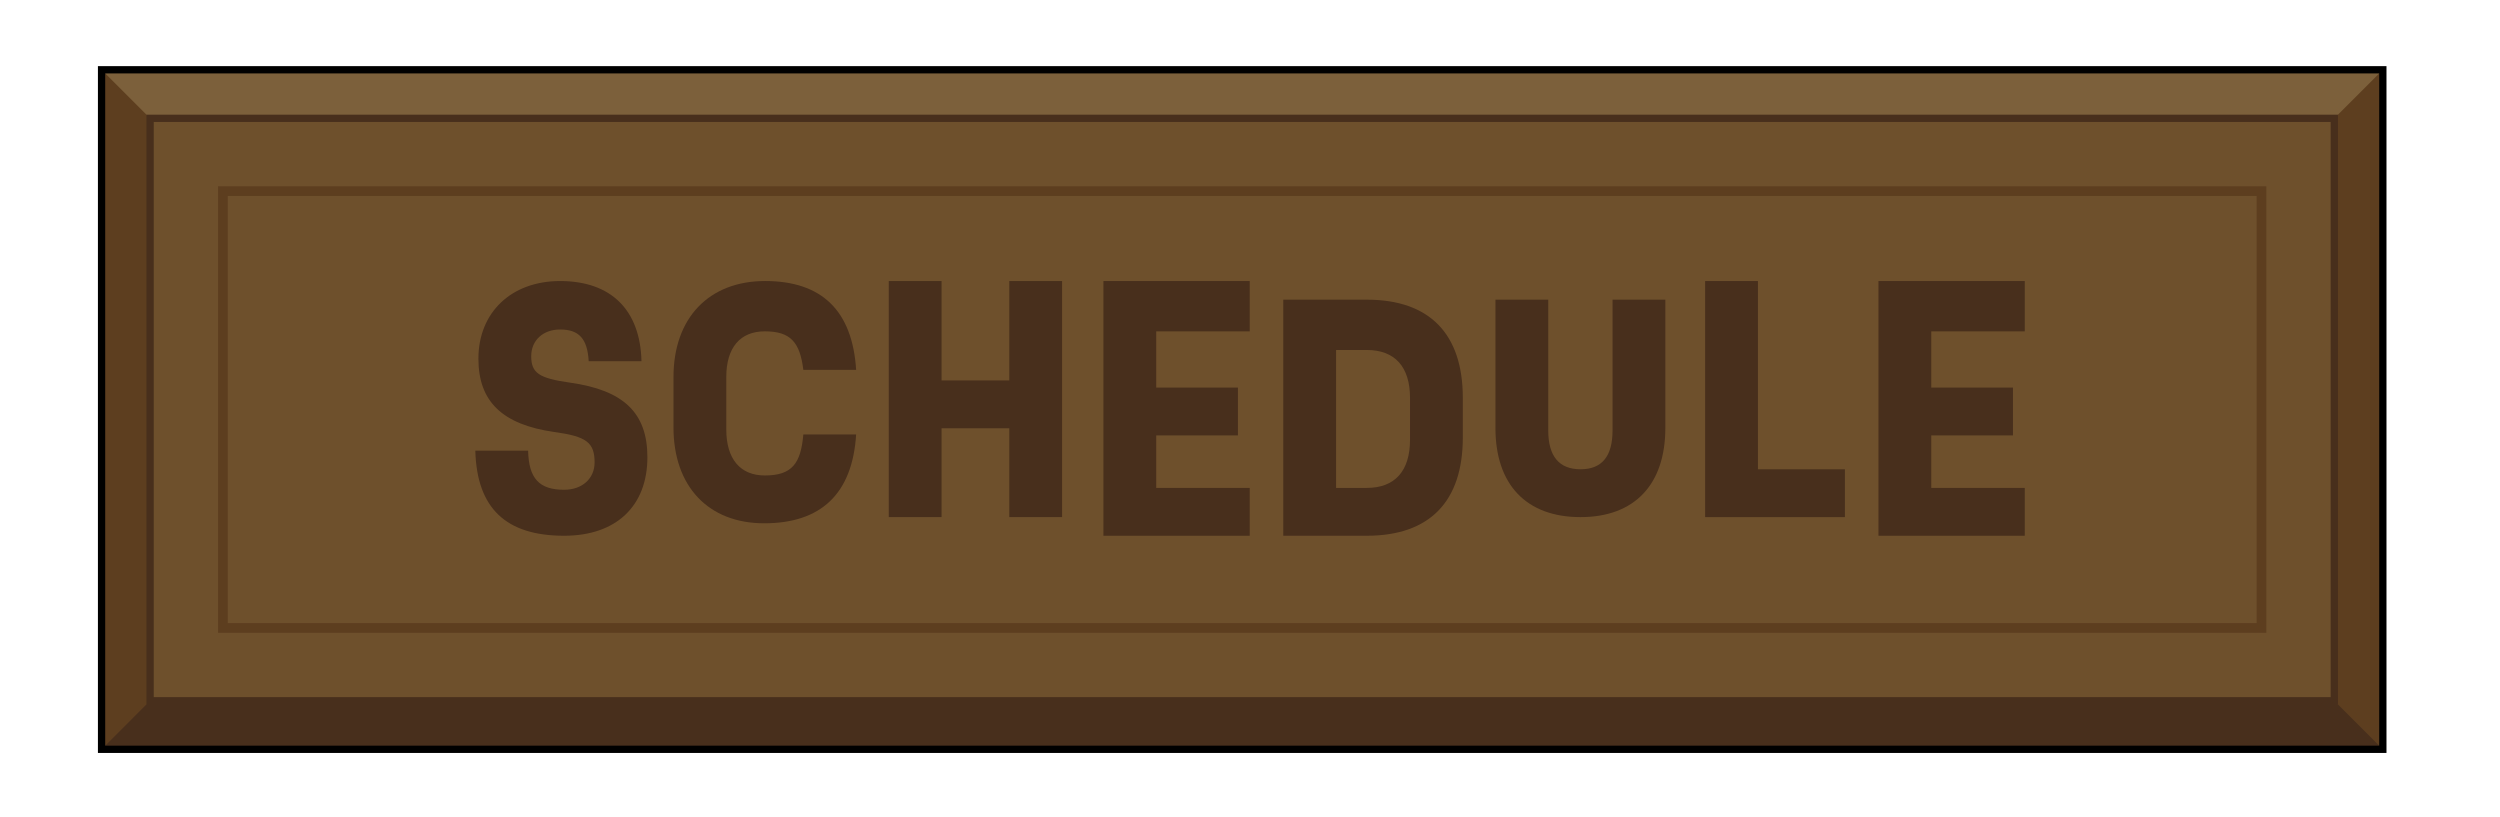
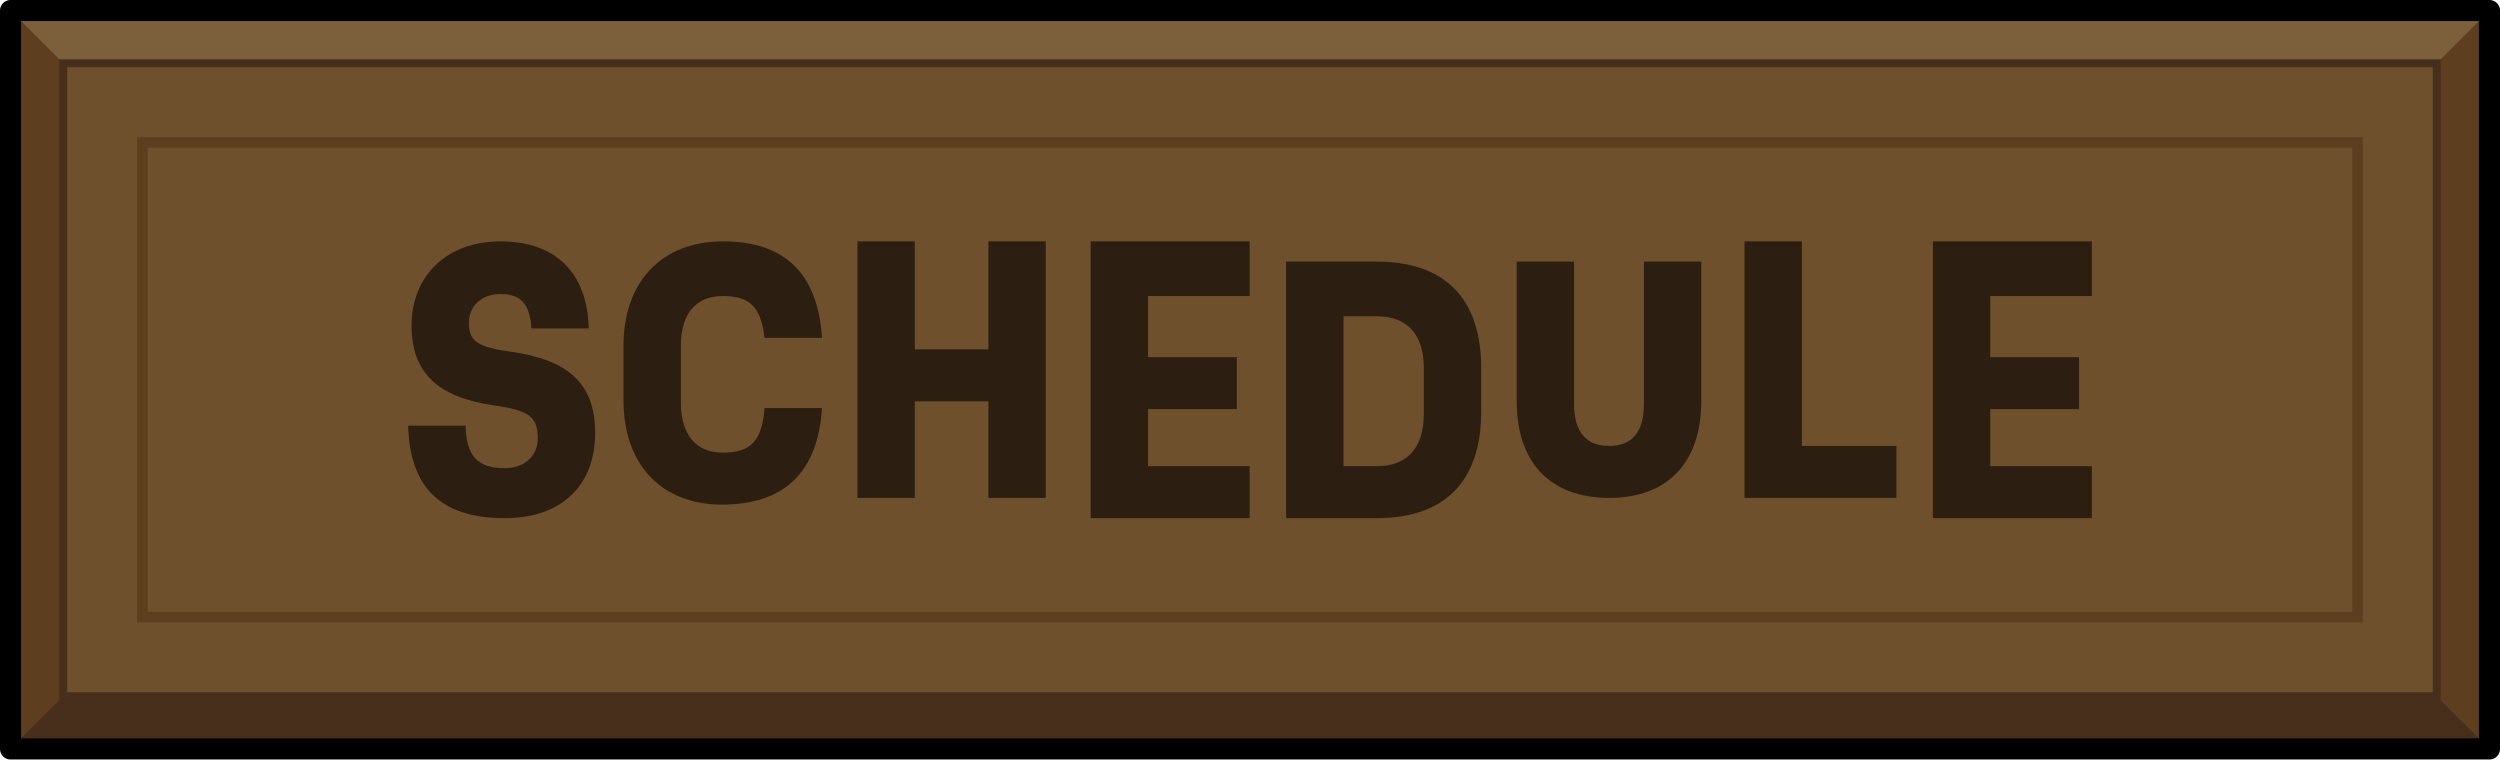
- <svg xmlns="http://www.w3.org/2000/svg" id="Layer_2" data-name="Layer 2" viewBox="0 0 257.531 84.096">
+ <svg xmlns="http://www.w3.org/2000/svg" id="Layer_2" data-name="Layer 2" viewBox="0 0 237 72">
  <defs>
    <style>
      .cls-1 {
-         opacity: 0;
+         fill: #6e502c;
      }

-       .cls-1, .cls-2 {
+       .cls-2 {
        fill: #5d3e1f;
      }

-       .cls-1, .cls-3 {
-         stroke: #000;
+       .cls-3 {
+         fill: #482f1c;
      }

-       .cls-1, .cls-3, .cls-4 {
+       .cls-4 {
+         fill: #2d1e12;
+       }
+ 
+       .cls-5 {
+         fill: #7c603b;
+       }
+ 
+       .cls-6 {
+         stroke: #482f1c;
        stroke-width: .75px;
      }

-       .cls-1, .cls-3, .cls-4, .cls-5 {
+       .cls-6, .cls-7 {
        stroke-miterlimit: 10;
      }

-       .cls-6 {
-         fill: #6e502c;
+       .cls-6, .cls-7, .cls-8 {
+         fill: none;
      }

      .cls-7 {
-         fill: #482f1c;
+         stroke: #5d3e1f;
      }

      .cls-8 {
-         fill: #7c603b;
-       }
- 
-       .cls-3, .cls-4, .cls-5 {
-         fill: none;
-       }
- 
-       .cls-4 {
-         stroke: #482f1c;
-       }
- 
-       .cls-5 {
-         stroke: #5d3e1f;
+         stroke: #000;
+         stroke-linejoin: round;
+         stroke-width: 2px;
      }
    </style>
  </defs>
  <g id="colors">
    <g>
      <g>
-         <g>
-           <rect class="cls-2" x="10.462" y="7.188" width="235" height="70" />
-           <polygon class="cls-8" points="10.462 7.188 15.462 12.188 136.713 31.506 240.462 12.188 245.462 7.188 10.462 7.188" />
-           <polygon class="cls-7" points="10.462 77.188 15.462 72.188 150.695 47.717 240.462 72.188 245.462 77.188 10.462 77.188" />
-           <rect class="cls-6" x="15.462" y="12.188" width="225" height="60" />
-           <rect class="cls-4" x="15.462" y="12.188" width="225" height="60" />
-           <rect class="cls-3" x="10.462" y="7.188" width="235" height="70" />
-           <rect class="cls-5" x="22.962" y="19.688" width="210" height="45" />
-         </g>
-         <g>
-           <polygon class="cls-1" points="228.41 .494 224.841 5.9 228.39 10.087 236.308 8.713 235.523 4.36 228.41 .494" />
-           <polygon class="cls-1" points="255.536 5.485 249.35 7.387 248.961 12.083 254.099 15.407 257.122 10.497 255.536 5.485" />
-           <polygon class="cls-1" points="244.117 19.348 241.973 24.919 243.861 28.694 249.712 28.694 249.572 22.897 244.117 19.348" />
-           <polygon class="cls-1" points="21.061 73.668 18.205 79.698 20.778 83.644 27.463 81.285 28.097 75.889 21.061 73.668" />
-           <polygon class="cls-1" points="11.858 54.923 6.081 57.839 5.825 62.029 11.877 63.522 14.265 59.597 11.858 54.923" />
-           <polygon class="cls-1" points="8.245 72.244 4.537 68.669 .416 69.579 1.224 75.758 5.306 78.871 8.245 72.244" />
-         </g>
+         <rect class="cls-2" x="1" y="1" width="235" height="70" />
+         <polygon class="cls-5" points="1 1 6 6 127.251 25.318 231 6 236 1 1 1" />
+         <polygon class="cls-3" points="1 71 6 66 141.233 41.529 231 66 236 71 1 71" />
+         <rect class="cls-1" x="6" y="6" width="225" height="60" />
+         <rect class="cls-6" x="6" y="6" width="225" height="60" />
+         <rect class="cls-8" x="1" y="1" width="235" height="70" />
+         <rect class="cls-7" x="13.5" y="13.5" width="210" height="45" />
      </g>
      <g>
-         <path class="cls-7" d="m57.09,44.501c-5.344-.768-7.808-3.136-7.808-7.551,0-4.768,3.392-8,8.416-8,5.247,0,8.255,2.977,8.383,8.256h-5.439c-.128-2.305-.992-3.264-2.943-3.264-1.761,0-2.977,1.119-2.977,2.752,0,1.727.8,2.271,3.968,2.719,5.536.769,8,3.104,8,7.68,0,5.056-3.232,8.096-8.576,8.096-5.983,0-8.991-2.816-9.151-8.768h5.44c.063,2.88,1.151,4.031,3.711,4.031,1.856,0,3.136-1.151,3.136-2.814,0-2.049-.831-2.688-4.159-3.137Z" />
-         <path class="cls-7" d="m69.378,44.02v-5.184c0-6.079,3.648-9.887,9.439-9.887,5.824,0,8.991,3.04,9.376,9.151h-5.44c-.352-2.88-1.344-3.968-3.968-3.968-2.527,0-3.968,1.664-3.968,4.703v5.408c0,3.04,1.44,4.736,3.968,4.736,2.816,0,3.712-1.248,3.968-4.225h5.44c-.385,6.145-3.648,9.152-9.472,9.152-5.76,0-9.344-3.809-9.344-9.889Z" />
-         <path class="cls-7" d="m109.408,28.95v24.318h-5.439v-9.151h-6.976v9.151h-5.439v-24.318h5.439v10.239h6.976v-10.239h5.439Z" />
-         <path class="cls-7" d="m119.105,34.134v5.791h8.416v4.928h-8.416v5.408h9.632v4.928h-15.071v-26.238h15.071v5.184h-9.632Z" />
-         <path class="cls-7" d="m150.688,40.981v4.096c0,6.592-3.424,10.111-9.888,10.111h-8.607v-24.318h8.607c6.464,0,9.888,3.52,9.888,10.111Zm-5.439,0c0-3.199-1.568-4.928-4.448-4.928h-3.168v14.207h3.168c2.88,0,4.448-1.729,4.448-4.959v-4.32Z" />
-         <path class="cls-7" d="m154.05,44.085v-13.215h5.439v13.471c0,2.656,1.12,4,3.327,4,2.208,0,3.296-1.344,3.296-4v-13.471h5.439v13.215c0,5.824-3.167,9.184-8.735,9.184-5.6,0-8.767-3.359-8.767-9.184Z" />
-         <path class="cls-7" d="m190.049,48.341v4.928h-14.399v-24.318h5.439v19.391h8.96Z" />
-         <path class="cls-7" d="m198.944,34.134v5.791h8.416v4.928h-8.416v5.408h9.632v4.928h-15.071v-26.238h15.071v5.184h-9.632Z" />
+         <path class="cls-4" d="m46.821,38.432c-5.344-.768-7.808-3.136-7.808-7.551,0-4.768,3.392-8,8.416-8,5.247,0,8.255,2.977,8.383,8.256h-5.439c-.128-2.305-.992-3.264-2.943-3.264-1.761,0-2.977,1.119-2.977,2.752,0,1.727.8,2.271,3.968,2.719,5.536.769,8,3.104,8,7.68,0,5.056-3.232,8.096-8.576,8.096-5.983,0-8.991-2.816-9.151-8.768h5.44c.063,2.88,1.151,4.031,3.711,4.031,1.856,0,3.136-1.151,3.136-2.814,0-2.049-.831-2.688-4.159-3.137Z" />
+         <path class="cls-4" d="m59.109,37.951v-5.184c0-6.079,3.648-9.887,9.439-9.887,5.824,0,8.991,3.04,9.376,9.151h-5.44c-.352-2.88-1.344-3.968-3.968-3.968-2.527,0-3.968,1.664-3.968,4.703v5.408c0,3.04,1.44,4.736,3.968,4.736,2.816,0,3.712-1.248,3.968-4.225h5.44c-.385,6.145-3.648,9.152-9.472,9.152-5.76,0-9.344-3.809-9.344-9.889Z" />
+         <path class="cls-4" d="m99.139,22.881v24.318h-5.439v-9.151h-6.976v9.151h-5.439v-24.318h5.439v10.239h6.976v-10.239h5.439Z" />
+         <path class="cls-4" d="m108.836,28.064v5.791h8.416v4.928h-8.416v5.408h9.632v4.928h-15.071v-26.238h15.071v5.184h-9.632Z" />
+         <path class="cls-4" d="m140.419,34.912v4.096c0,6.592-3.424,10.111-9.888,10.111h-8.607v-24.318h8.607c6.464,0,9.888,3.52,9.888,10.111Zm-5.439,0c0-3.199-1.568-4.928-4.448-4.928h-3.168v14.207h3.168c2.88,0,4.448-1.729,4.448-4.959v-4.32Z" />
+         <path class="cls-4" d="m143.781,38.016v-13.215h5.439v13.471c0,2.656,1.12,4,3.327,4,2.208,0,3.296-1.344,3.296-4v-13.471h5.439v13.215c0,5.824-3.167,9.184-8.735,9.184-5.6,0-8.767-3.359-8.767-9.184Z" />
+         <path class="cls-4" d="m179.78,42.271v4.928h-14.399v-24.318h5.439v19.391h8.96Z" />
+         <path class="cls-4" d="m188.675,28.064v5.791h8.416v4.928h-8.416v5.408h9.632v4.928h-15.071v-26.238h15.071v5.184h-9.632Z" />
      </g>
    </g>
  </g>
</svg>
